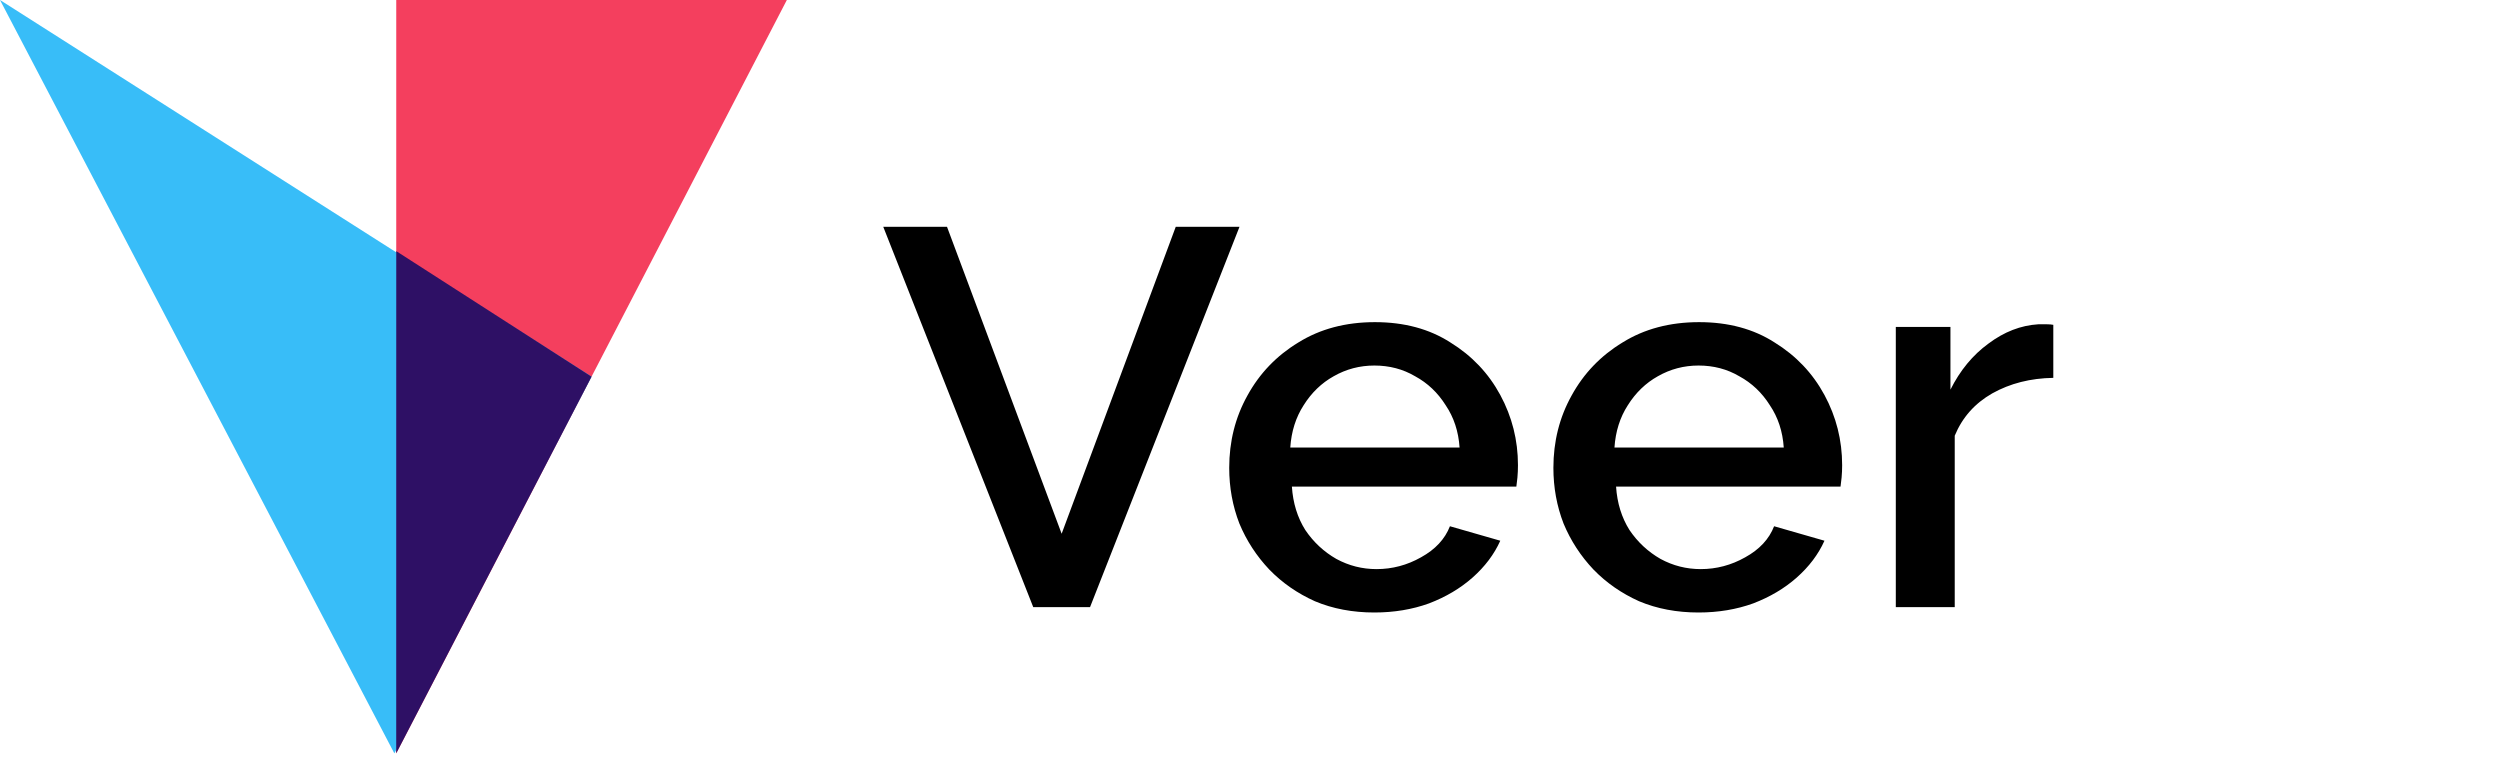
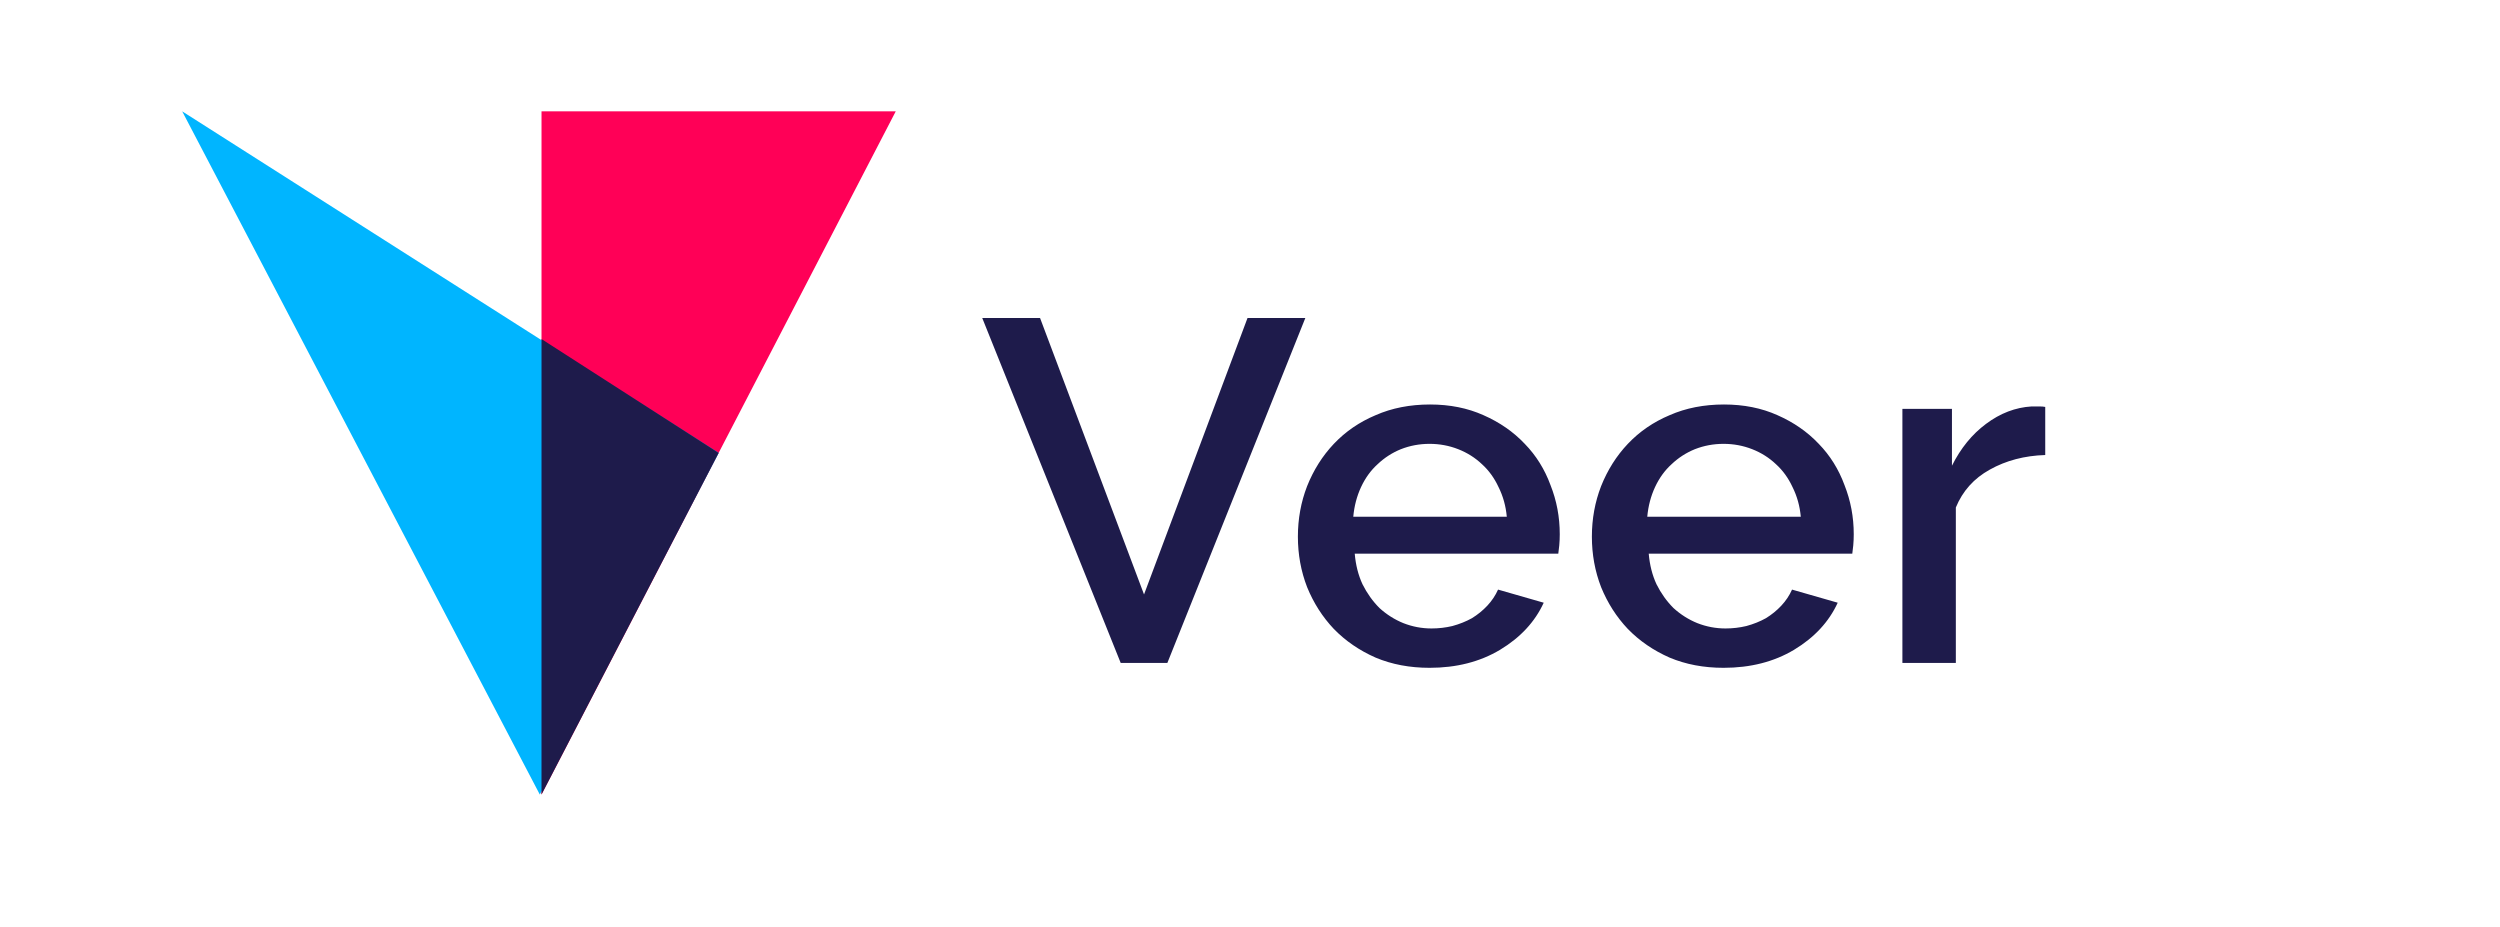
- <svg xmlns="http://www.w3.org/2000/svg" fill="none" height="43" viewBox="0 0 140 43" width="140">
-   <path d="m53.032 12.7 6.42 17.19 6.39-17.19h3.57l-8.37 21.3h-3.18l-8.4-21.3zm23.934 21.6c-1.22 0-2.33-.21-3.33-.63-.98-.44-1.83-1.03-2.55-1.77-.72-.76-1.28-1.62-1.68-2.58-.38-.98-.57-2.02-.57-3.12 0-1.48.34-2.83 1.02-4.05.68-1.24 1.63-2.23 2.85-2.97 1.22-.76 2.65-1.14 4.29-1.14s3.05.38 4.23 1.14c1.2.74 2.13 1.72 2.79 2.94s.99 2.53.99 3.93c0 .24-.01.47-.03.69-.02.2-.04.37-.06.51h-12.57c.06.92.31 1.73.75 2.43.46.68 1.04 1.22 1.74 1.62.7.38 1.45.57 2.25.57.88 0 1.71-.22 2.49-.66.8-.44 1.34-1.02 1.62-1.74l2.82.81c-.34.76-.86 1.45-1.56 2.07-.68.6-1.49 1.08-2.43 1.44-.94.34-1.96.51-3.06.51zm-4.71-9.24h9.48c-.06-.9-.32-1.69-.78-2.37-.44-.7-1.01-1.24-1.71-1.62-.68-.4-1.44-.6-2.28-.6-.82 0-1.58.2-2.28.6-.68.38-1.24.92-1.68 1.62-.44.68-.69 1.47-.75 2.37zm22.864 9.24c-1.22 0-2.33-.21-3.33-.63-.98-.44-1.83-1.03-2.55-1.77-.72-.76-1.28-1.62-1.68-2.58-.38-.98-.57-2.02-.57-3.12 0-1.48.34-2.83 1.02-4.05.68-1.24 1.63-2.23 2.85-2.97 1.22-.76 2.65-1.14 4.29-1.14s3.05.38 4.23 1.14c1.2.74 2.13 1.72 2.79 2.94s.99 2.53.99 3.93c0 .24-.01.47-.03.69-.02.2-.04.37-.06.51h-12.57c.06.92.31 1.73.75 2.43.46.68 1.04 1.22 1.74 1.62.7.38 1.45.57 2.25.57.88 0 1.71-.22 2.49-.66.8-.44 1.34-1.02 1.62-1.74l2.82.81c-.34.76-.86 1.45-1.56 2.07-.68.6-1.49 1.08-2.43 1.44-.94.34-1.96.51-3.06.51zm-4.71-9.24h9.48c-.06-.9-.32-1.69-.78-2.37-.44-.7-1.01-1.24-1.71-1.62-.68-.4-1.44-.6-2.28-.6-.82 0-1.58.2-2.28.6-.68.38-1.24.92-1.68 1.62-.44.68-.69 1.47-.75 2.37zm24.575-3.9c-1.28.02-2.42.31-3.42.87-.98.56-1.68 1.35-2.1 2.37v9.6h-3.3v-15.69h3.06v3.51c.54-1.08 1.25-1.94 2.13-2.58.88-.66 1.81-1.02 2.79-1.08h.48c.14 0 .26.01.36.03z" fill="#000" />
-   <g clip-rule="evenodd" fill-rule="evenodd">
-     <path d="m22.188 42.188 21.875-42.188h-21.873z" fill="#f43f5e" />
-     <path d="m22.083 42.188 11.042-21.095-33.125-21.093z" fill="#38bdf8" />
-     <path d="m22.188 42.188 10.938-21.095-10.936-7.03z" fill="#2e1065" />
-   </g>
+ <svg xmlns="http://www.w3.org/2000/svg" width="494" height="183" viewBox="0 0 494 183" fill="none">
+   <path d="M205.516 62.84L226.06 117.464L246.508 62.84H257.932L230.668 131H221.452L194.092 62.84H205.516ZM282.479 131.96C278.575 131.96 275.023 131.288 271.823 129.944C268.623 128.536 265.871 126.648 263.567 124.28C261.327 121.912 259.567 119.16 258.287 116.024C257.071 112.888 256.463 109.56 256.463 106.04C256.463 102.52 257.071 99.192 258.287 96.056C259.567 92.856 261.327 90.072 263.567 87.704C265.871 85.272 268.623 83.384 271.823 82.04C275.023 80.632 278.607 79.928 282.575 79.928C286.479 79.928 289.999 80.632 293.135 82.04C296.335 83.448 299.055 85.336 301.295 87.704C303.535 90.008 305.231 92.728 306.383 95.864C307.599 98.936 308.207 102.168 308.207 105.56C308.207 106.328 308.175 107.064 308.111 107.768C308.047 108.408 307.983 108.952 307.919 109.4H267.695C267.887 111.64 268.399 113.656 269.231 115.448C270.127 117.24 271.247 118.808 272.591 120.152C273.999 121.432 275.567 122.424 277.295 123.128C279.087 123.832 280.943 124.184 282.863 124.184C284.271 124.184 285.647 124.024 286.991 123.704C288.399 123.32 289.679 122.808 290.831 122.168C291.983 121.464 293.007 120.632 293.903 119.672C294.799 118.712 295.503 117.656 296.015 116.504L305.039 119.096C303.311 122.872 300.431 125.976 296.399 128.408C292.431 130.776 287.791 131.96 282.479 131.96ZM297.743 102.104C297.551 99.992 297.007 98.04 296.111 96.248C295.279 94.456 294.191 92.952 292.847 91.736C291.503 90.456 289.935 89.464 288.143 88.76C286.351 88.056 284.463 87.704 282.479 87.704C280.495 87.704 278.607 88.056 276.815 88.76C275.087 89.464 273.551 90.456 272.207 91.736C270.863 92.952 269.775 94.456 268.943 96.248C268.111 98.04 267.599 99.992 267.407 102.104H297.743ZM340.572 131.96C336.668 131.96 333.116 131.288 329.916 129.944C326.716 128.536 323.964 126.648 321.66 124.28C319.42 121.912 317.66 119.16 316.38 116.024C315.164 112.888 314.556 109.56 314.556 106.04C314.556 102.52 315.164 99.192 316.38 96.056C317.66 92.856 319.42 90.072 321.66 87.704C323.964 85.272 326.716 83.384 329.916 82.04C333.116 80.632 336.7 79.928 340.668 79.928C344.572 79.928 348.092 80.632 351.228 82.04C354.428 83.448 357.148 85.336 359.388 87.704C361.628 90.008 363.324 92.728 364.476 95.864C365.692 98.936 366.3 102.168 366.3 105.56C366.3 106.328 366.268 107.064 366.204 107.768C366.14 108.408 366.076 108.952 366.012 109.4H325.788C325.98 111.64 326.492 113.656 327.324 115.448C328.22 117.24 329.34 118.808 330.684 120.152C332.092 121.432 333.66 122.424 335.388 123.128C337.18 123.832 339.036 124.184 340.956 124.184C342.364 124.184 343.74 124.024 345.084 123.704C346.492 123.32 347.772 122.808 348.924 122.168C350.076 121.464 351.1 120.632 351.996 119.672C352.892 118.712 353.596 117.656 354.108 116.504L363.132 119.096C361.404 122.872 358.524 125.976 354.492 128.408C350.524 130.776 345.884 131.96 340.572 131.96ZM355.836 102.104C355.644 99.992 355.1 98.04 354.204 96.248C353.372 94.456 352.284 92.952 350.94 91.736C349.596 90.456 348.028 89.464 346.236 88.76C344.444 88.056 342.556 87.704 340.572 87.704C338.588 87.704 336.7 88.056 334.908 88.76C333.18 89.464 331.644 90.456 330.3 91.736C328.956 92.952 327.868 94.456 327.036 96.248C326.204 98.04 325.692 99.992 325.5 102.104H355.836ZM404.138 89.912C400.042 90.04 396.394 91 393.194 92.792C390.058 94.52 387.818 97.016 386.474 100.28V131H375.914V80.792H385.706V92.024C387.434 88.568 389.674 85.816 392.426 83.768C395.242 81.656 398.25 80.504 401.45 80.312C402.09 80.312 402.602 80.312 402.986 80.312C403.434 80.312 403.818 80.344 404.138 80.408V89.912Z" fill="#1E1B4B" />
+   <path fill-rule="evenodd" clip-rule="evenodd" d="M107 157L177 22H107.005L107 157Z" fill="#FF0057" />
+   <path fill-rule="evenodd" clip-rule="evenodd" d="M106.665 157L142 89.497L36 22L106.665 157Z" fill="#00B5FF" />
+   <path fill-rule="evenodd" clip-rule="evenodd" d="M107 157L142 89.496L107.005 67L107 157Z" fill="#1E1B4B" />
</svg>
